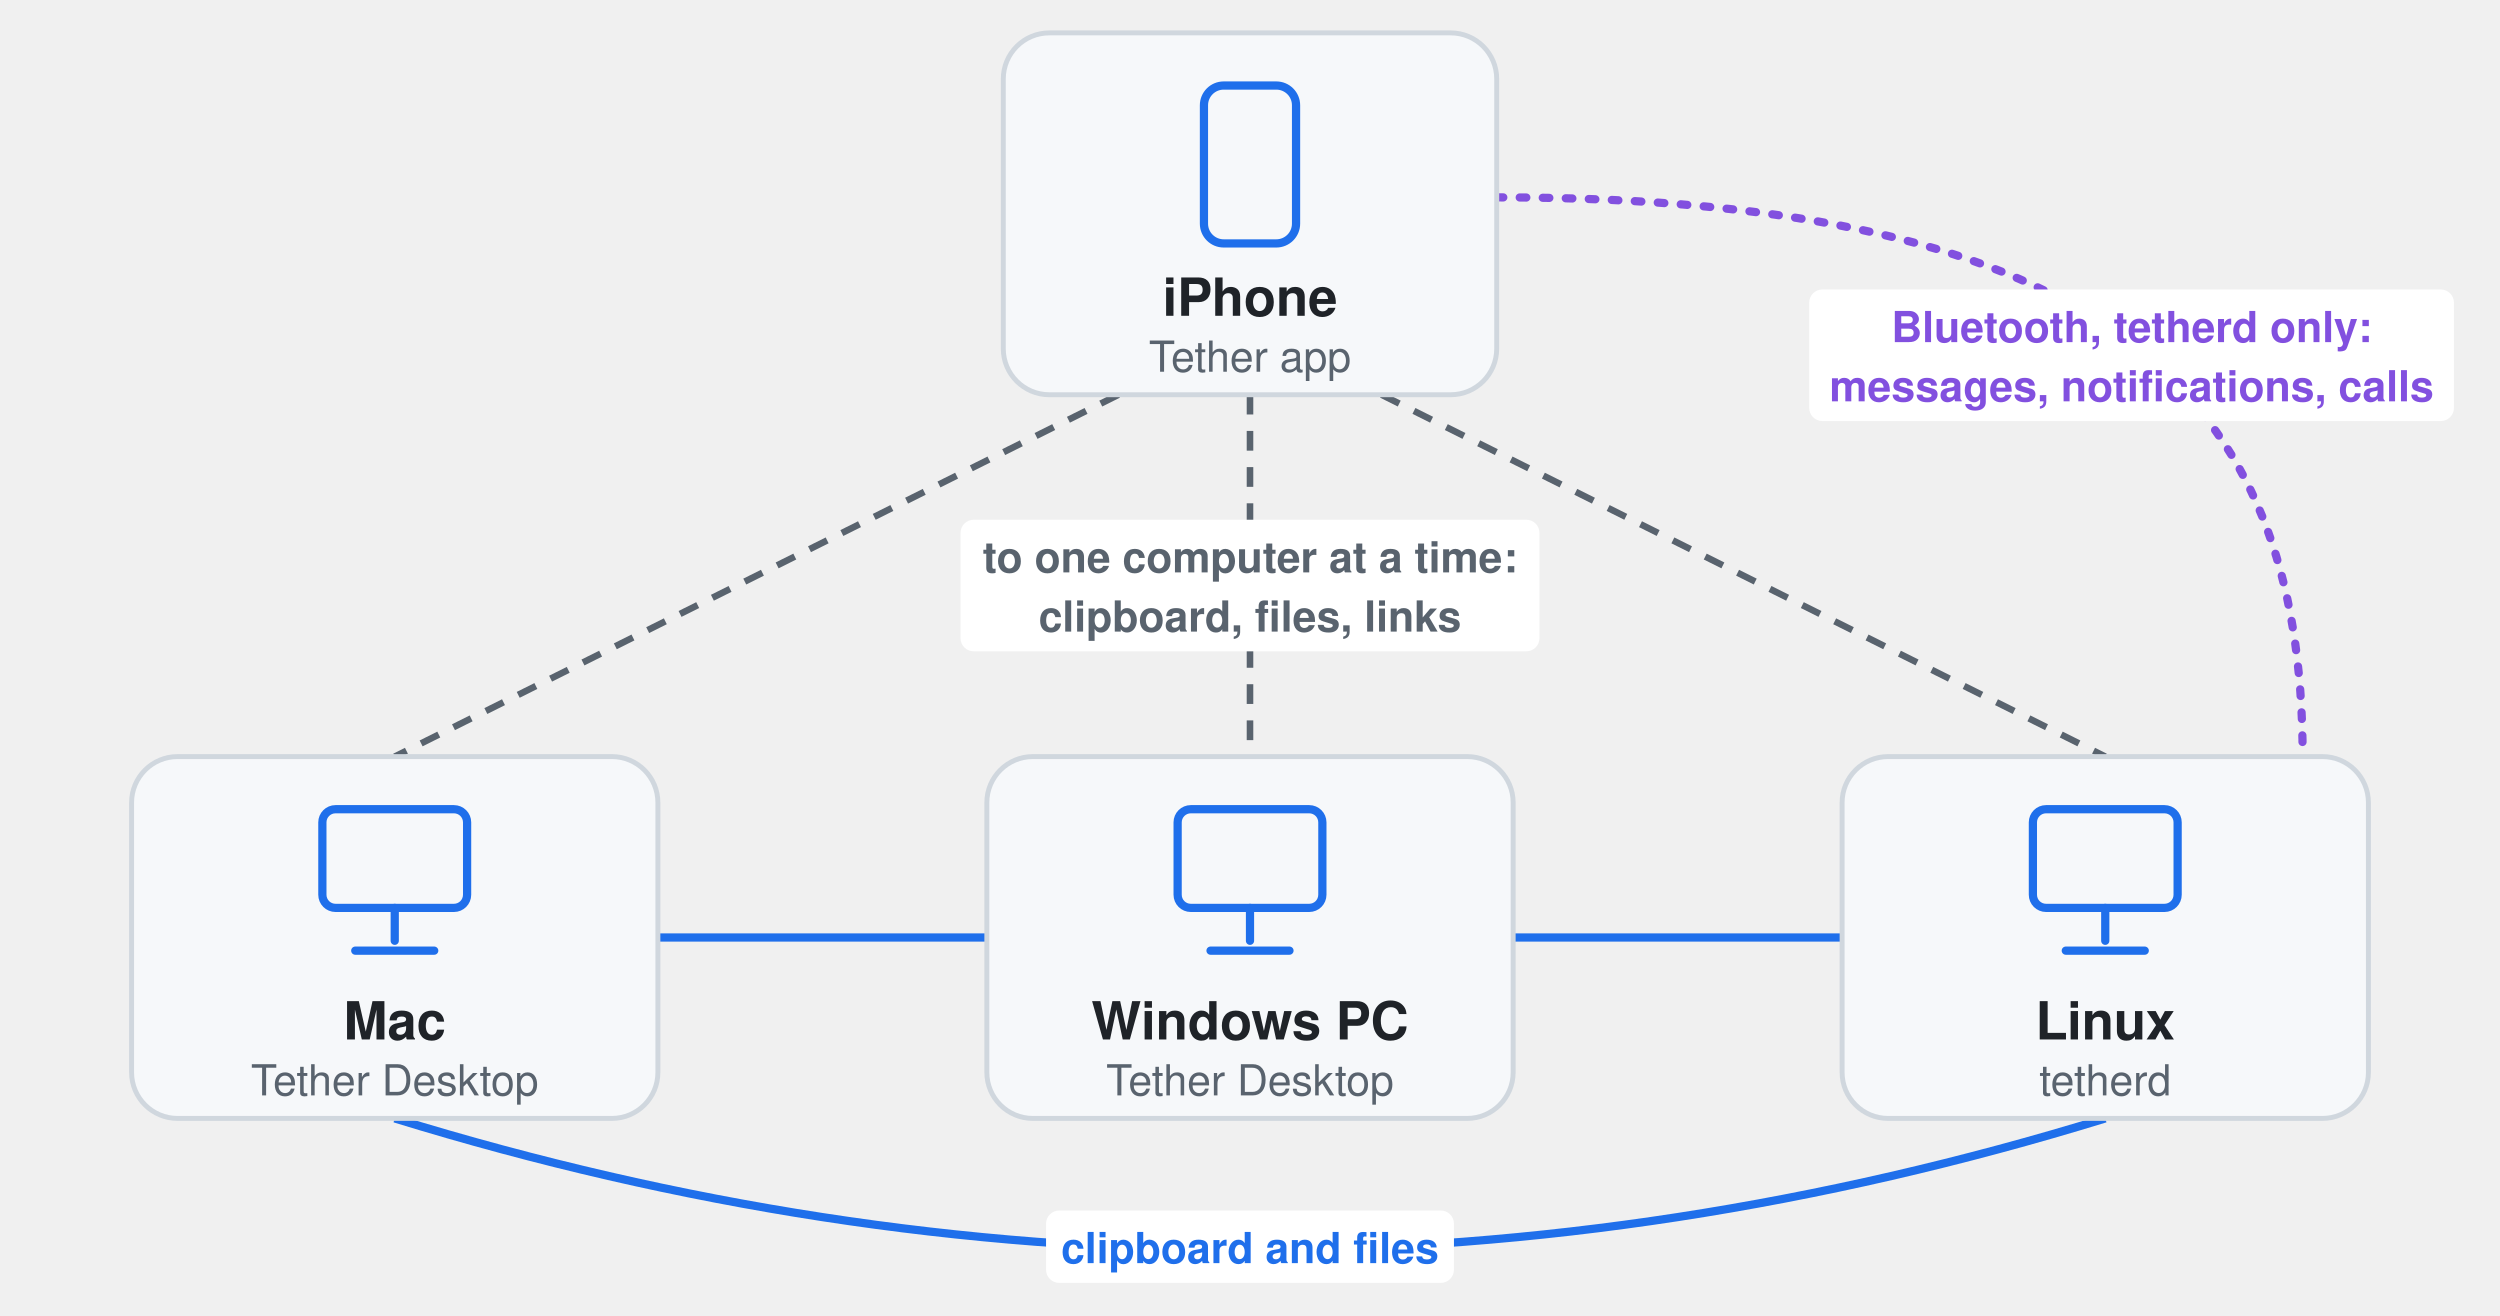
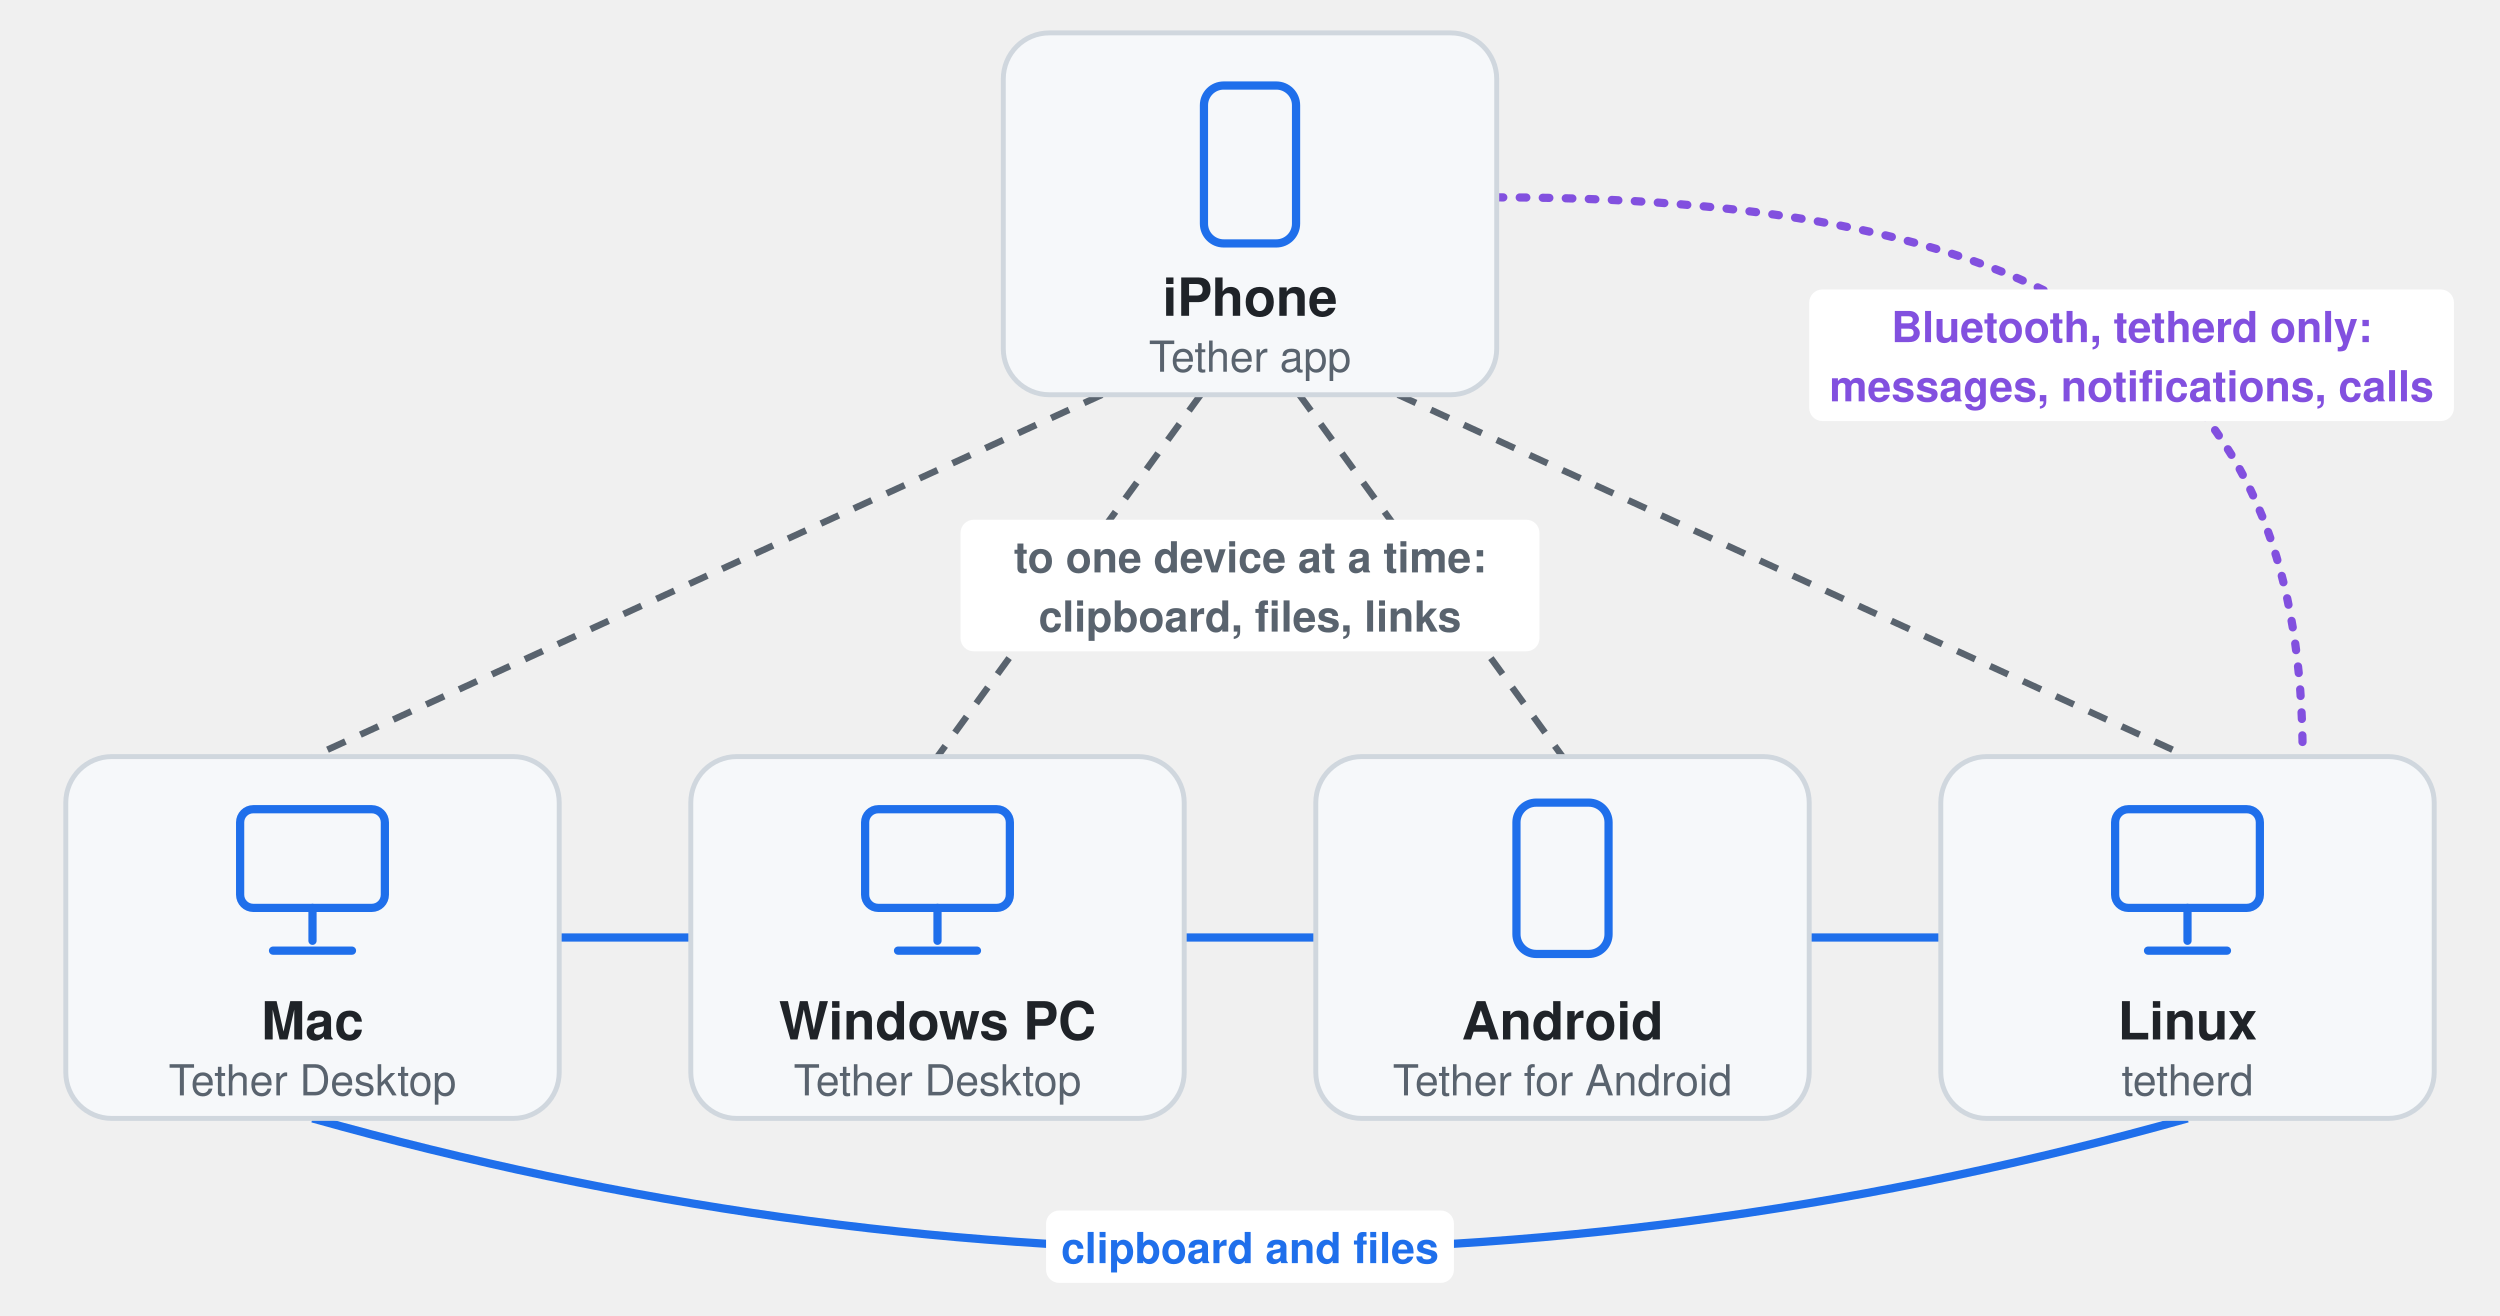
<svg xmlns="http://www.w3.org/2000/svg" width="760" height="400" viewBox="0 0 760 400" font-family="-apple-system, BlinkMacSystemFont, 'Segoe UI', Helvetica, Arial, sans-serif">
  <style>
    .box { fill: #f6f8fa; stroke: #d0d7de; stroke-width: 1.5; }
    .glyph { fill: none; stroke: #1f6feb; stroke-width: 2.5; stroke-linecap: round; stroke-linejoin: round; }
    .name { fill: #1f2328; font-size: 16px; font-weight: 600; }
    .note { fill: #59636e; font-size: 13px; }
    .link { stroke: #1f6feb; stroke-width: 2.5; fill: none; }
    .phone-link { stroke: #59636e; stroke-width: 2; stroke-dasharray: 6 5; fill: none; }
    .label { fill: #1f6feb; font-size: 13px; font-weight: 600; }
    .phone-label { fill: #59636e; font-size: 13px; font-weight: 600; }
    .bt-link { stroke: #8250df; stroke-width: 2.5; stroke-dasharray: 2 5; stroke-linecap: round; fill: none; }
    .bt-label { fill: #8250df; font-size: 13px; font-weight: 600; }
    .halo { fill: #ffffff; }
    @media (prefers-color-scheme: dark) {
      .box { fill: #161b22; stroke: #3d444d; }
      .glyph { stroke: #4493f8; }
      .name { fill: #f0f6fc; }
      .note { fill: #9198a1; }
      .link { stroke: #4493f8; }
      .phone-link { stroke: #9198a1; }
      .label { fill: #4493f8; }
      .phone-label { fill: #9198a1; }
      .bt-link { stroke: #ab7df8; }
      .bt-label { fill: #ab7df8; }
      .halo { fill: #0d1117; }
    }
  </style>
-   <path class="phone-link" d="M 340 120 L 120 230" />
-   <path class="phone-link" d="M 380 120 L 380 230" />
-   <path class="phone-link" d="M 420 120 L 640 230" />
+   <path class="phone-link" d="M 335 120 L 95 230" />
+   <path class="phone-link" d="M 365 120 L 285 230" />
+   <path class="phone-link" d="M 395 120 L 475 230" />
+   <path class="phone-link" d="M 425 120 L 665 230" />
  <rect class="halo" x="292" y="158" width="176" height="40" rx="4" />
-   <text class="phone-label" x="380" y="174" text-anchor="middle">to one computer at a time:</text>
+   <text class="phone-label" x="380" y="174" text-anchor="middle">to one device at a time:</text>
  <text class="phone-label" x="380" y="192" text-anchor="middle">clipboard, files, links</text>
  <path class="bt-link" d="M 455 60 C 640 60, 700 120, 700 230" />
  <rect class="halo" x="550" y="88" width="196" height="40" rx="4" />
  <text class="bt-label" x="648" y="104" text-anchor="middle">Bluetooth, tetherd only:</text>
  <text class="bt-label" x="648" y="122" text-anchor="middle">messages, notifications, calls</text>
-   <path class="link" d="M 200 285 L 300 285" />
-   <path class="link" d="M 460 285 L 560 285" />
-   <path class="link" d="M 120 340 Q 380 420 640 340" />
+   <path class="link" d="M 170 285 L 210 285" />
+   <path class="link" d="M 360 285 L 400 285" />
+   <path class="link" d="M 550 285 L 590 285" />
+   <path class="link" d="M 95 340 Q 380 420 665 340" />
  <rect class="halo" x="318" y="368" width="124" height="22" rx="4" />
  <text class="label" x="380" y="384" text-anchor="middle">clipboard and files</text>
  <rect class="box" x="305" y="10" width="150" height="110" rx="14" />
  <rect class="glyph" x="366" y="26" width="28" height="48" rx="6" />
  <text class="name" x="380" y="96" text-anchor="middle">iPhone</text>
  <text class="note" x="380" y="113" text-anchor="middle">Tether app</text>
-   <rect class="box" x="40" y="230" width="160" height="110" rx="14" />
-   <rect class="glyph" x="98" y="246" width="44" height="30" rx="4" />
-   <path class="glyph" d="M 120 276 V 286 M 108 289 H 132" />
-   <text class="name" x="120" y="316" text-anchor="middle">Mac</text>
-   <text class="note" x="120" y="333" text-anchor="middle">Tether Desktop</text>
-   <rect class="box" x="300" y="230" width="160" height="110" rx="14" />
-   <rect class="glyph" x="358" y="246" width="44" height="30" rx="4" />
-   <path class="glyph" d="M 380 276 V 286 M 368 289 H 392" />
-   <text class="name" x="380" y="316" text-anchor="middle">Windows PC</text>
-   <text class="note" x="380" y="333" text-anchor="middle">Tether Desktop</text>
-   <rect class="box" x="560" y="230" width="160" height="110" rx="14" />
-   <rect class="glyph" x="618" y="246" width="44" height="30" rx="4" />
-   <path class="glyph" d="M 640 276 V 286 M 628 289 H 652" />
-   <text class="name" x="640" y="316" text-anchor="middle">Linux</text>
-   <text class="note" x="640" y="333" text-anchor="middle">tetherd</text>
+   <rect class="box" x="20" y="230" width="150" height="110" rx="14" />
+   <rect class="glyph" x="73" y="246" width="44" height="30" rx="4" />
+   <path class="glyph" d="M 95 276 V 286 M 83 289 H 107" />
+   <text class="name" x="95" y="316" text-anchor="middle">Mac</text>
+   <text class="note" x="95" y="333" text-anchor="middle">Tether Desktop</text>
+   <rect class="box" x="210" y="230" width="150" height="110" rx="14" />
+   <rect class="glyph" x="263" y="246" width="44" height="30" rx="4" />
+   <path class="glyph" d="M 285 276 V 286 M 273 289 H 297" />
+   <text class="name" x="285" y="316" text-anchor="middle">Windows PC</text>
+   <text class="note" x="285" y="333" text-anchor="middle">Tether Desktop</text>
+   <rect class="box" x="400" y="230" width="150" height="110" rx="14" />
+   <rect class="glyph" x="461" y="244" width="28" height="46" rx="6" />
+   <text class="name" x="475" y="316" text-anchor="middle">Android</text>
+   <text class="note" x="475" y="333" text-anchor="middle">Tether for Android</text>
+   <rect class="box" x="590" y="230" width="150" height="110" rx="14" />
+   <rect class="glyph" x="643" y="246" width="44" height="30" rx="4" />
+   <path class="glyph" d="M 665 276 V 286 M 653 289 H 677" />
+   <text class="name" x="665" y="316" text-anchor="middle">Linux</text>
+   <text class="note" x="665" y="333" text-anchor="middle">tetherd</text>
</svg>
